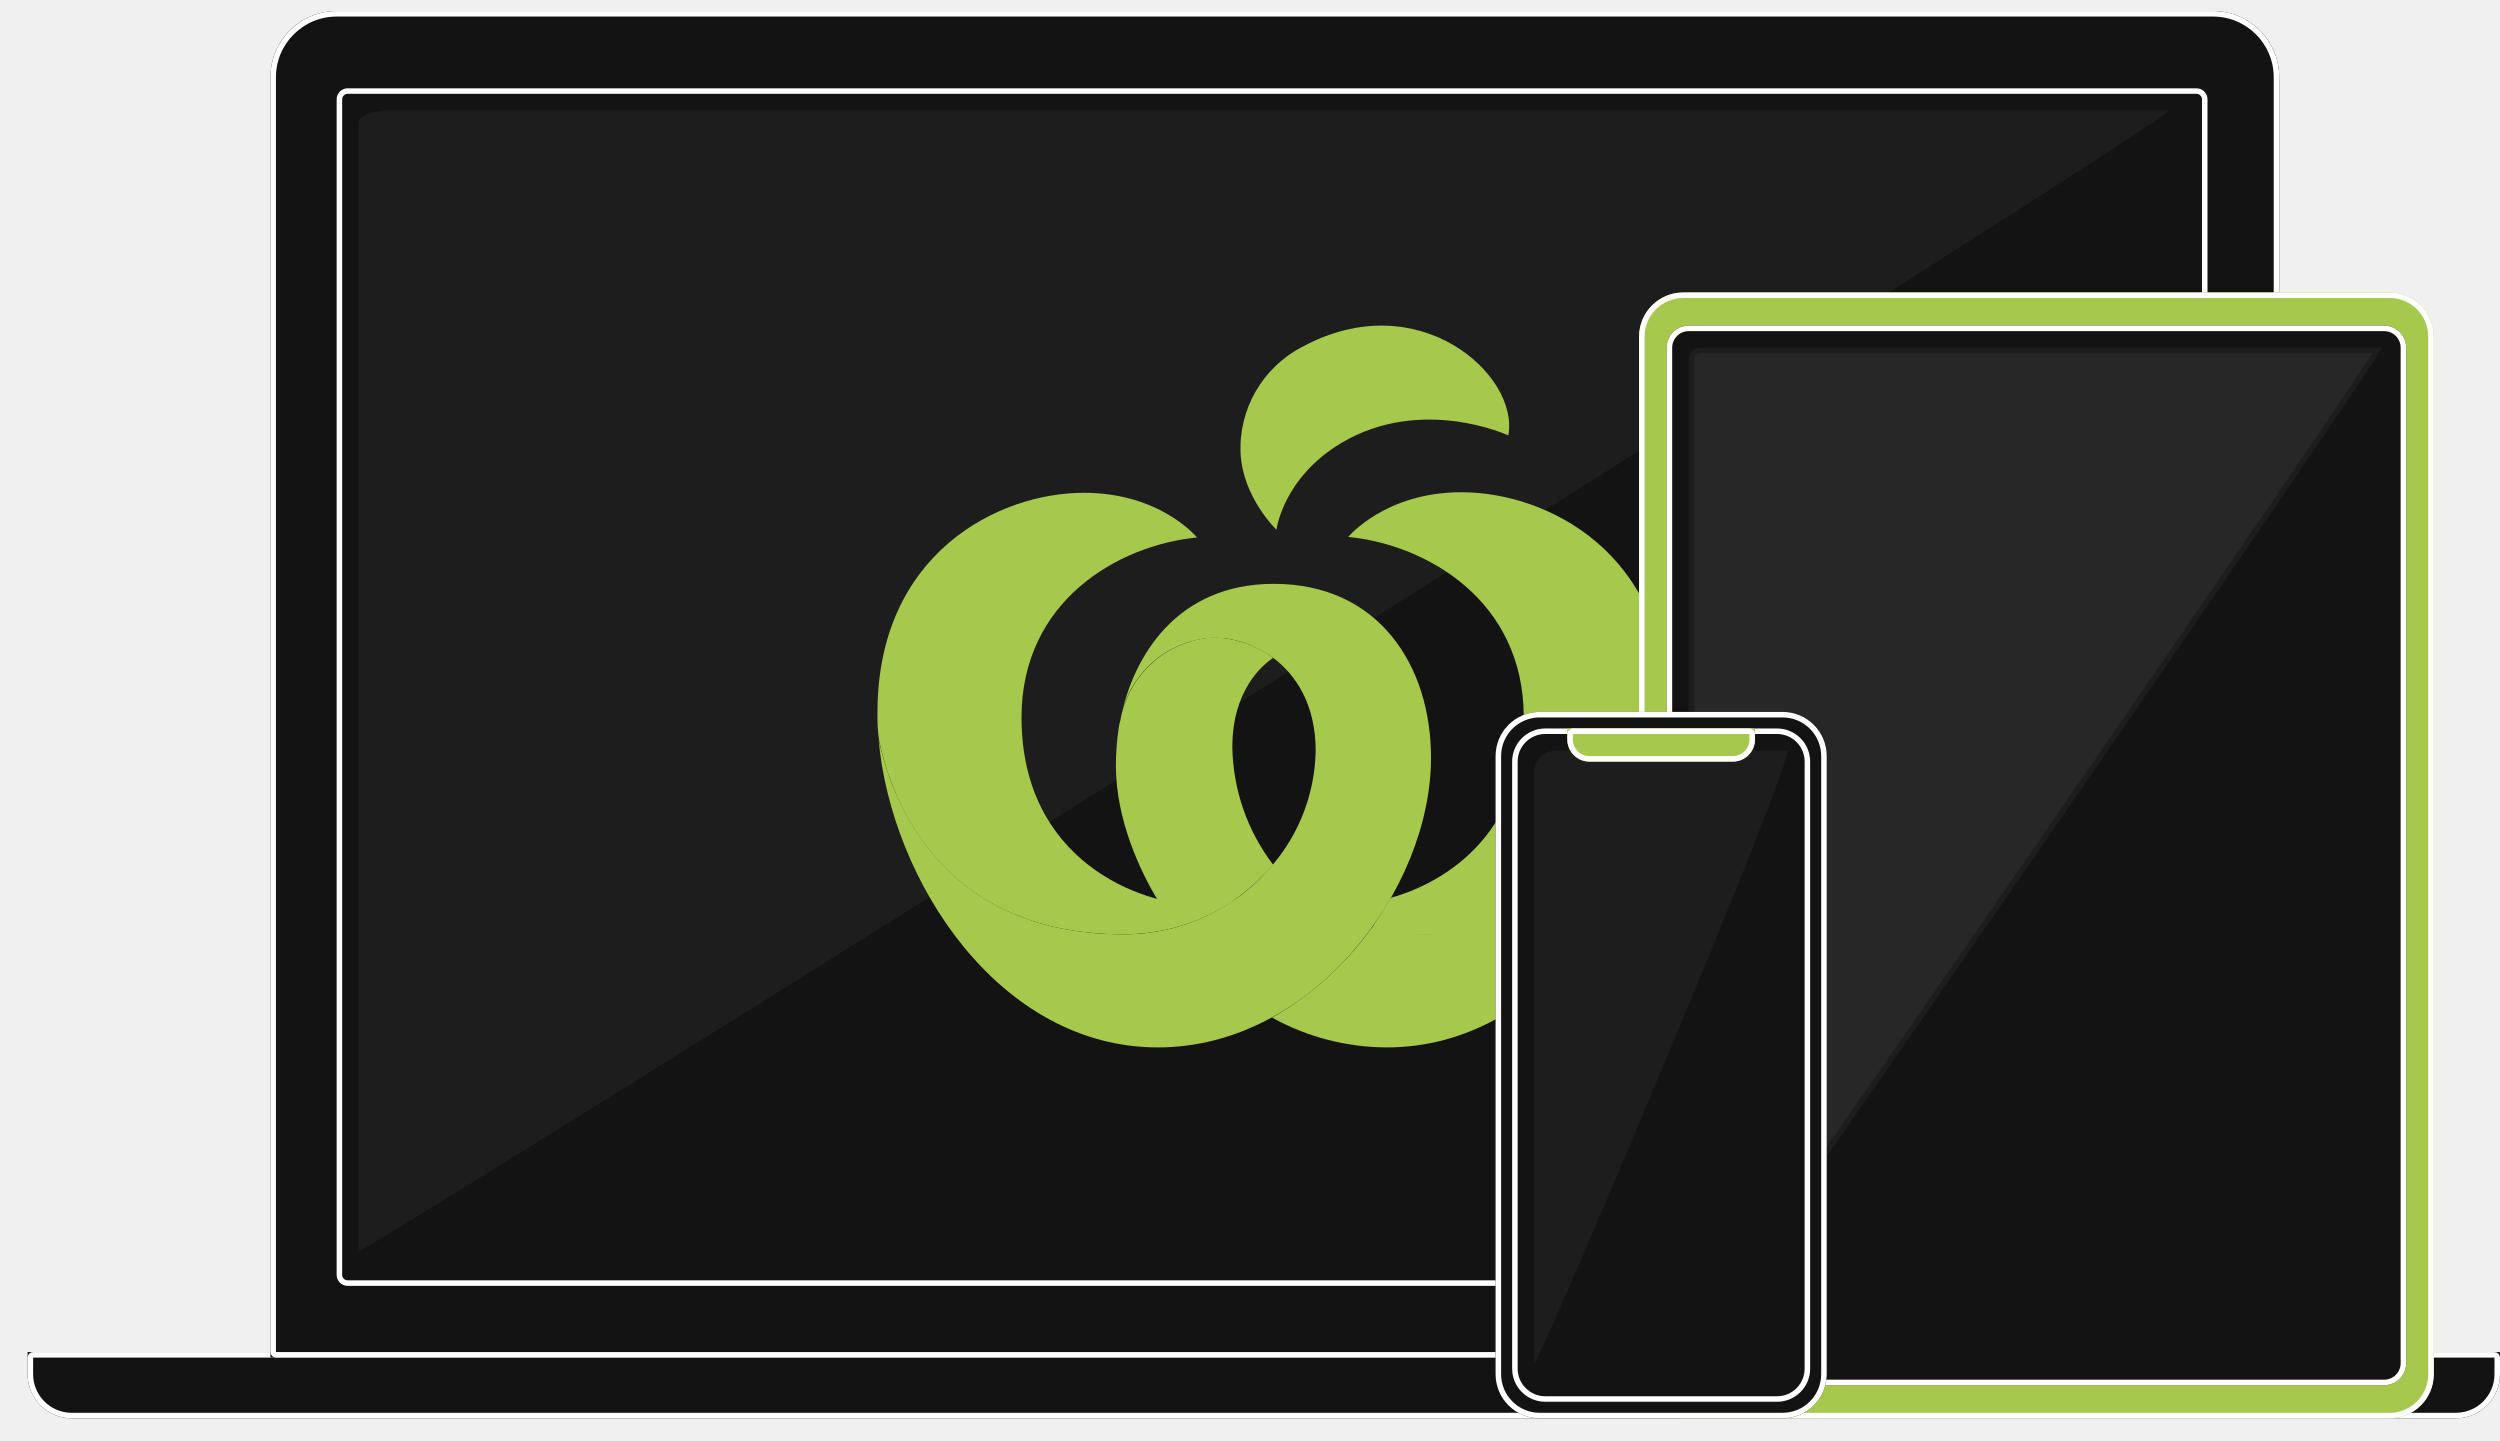
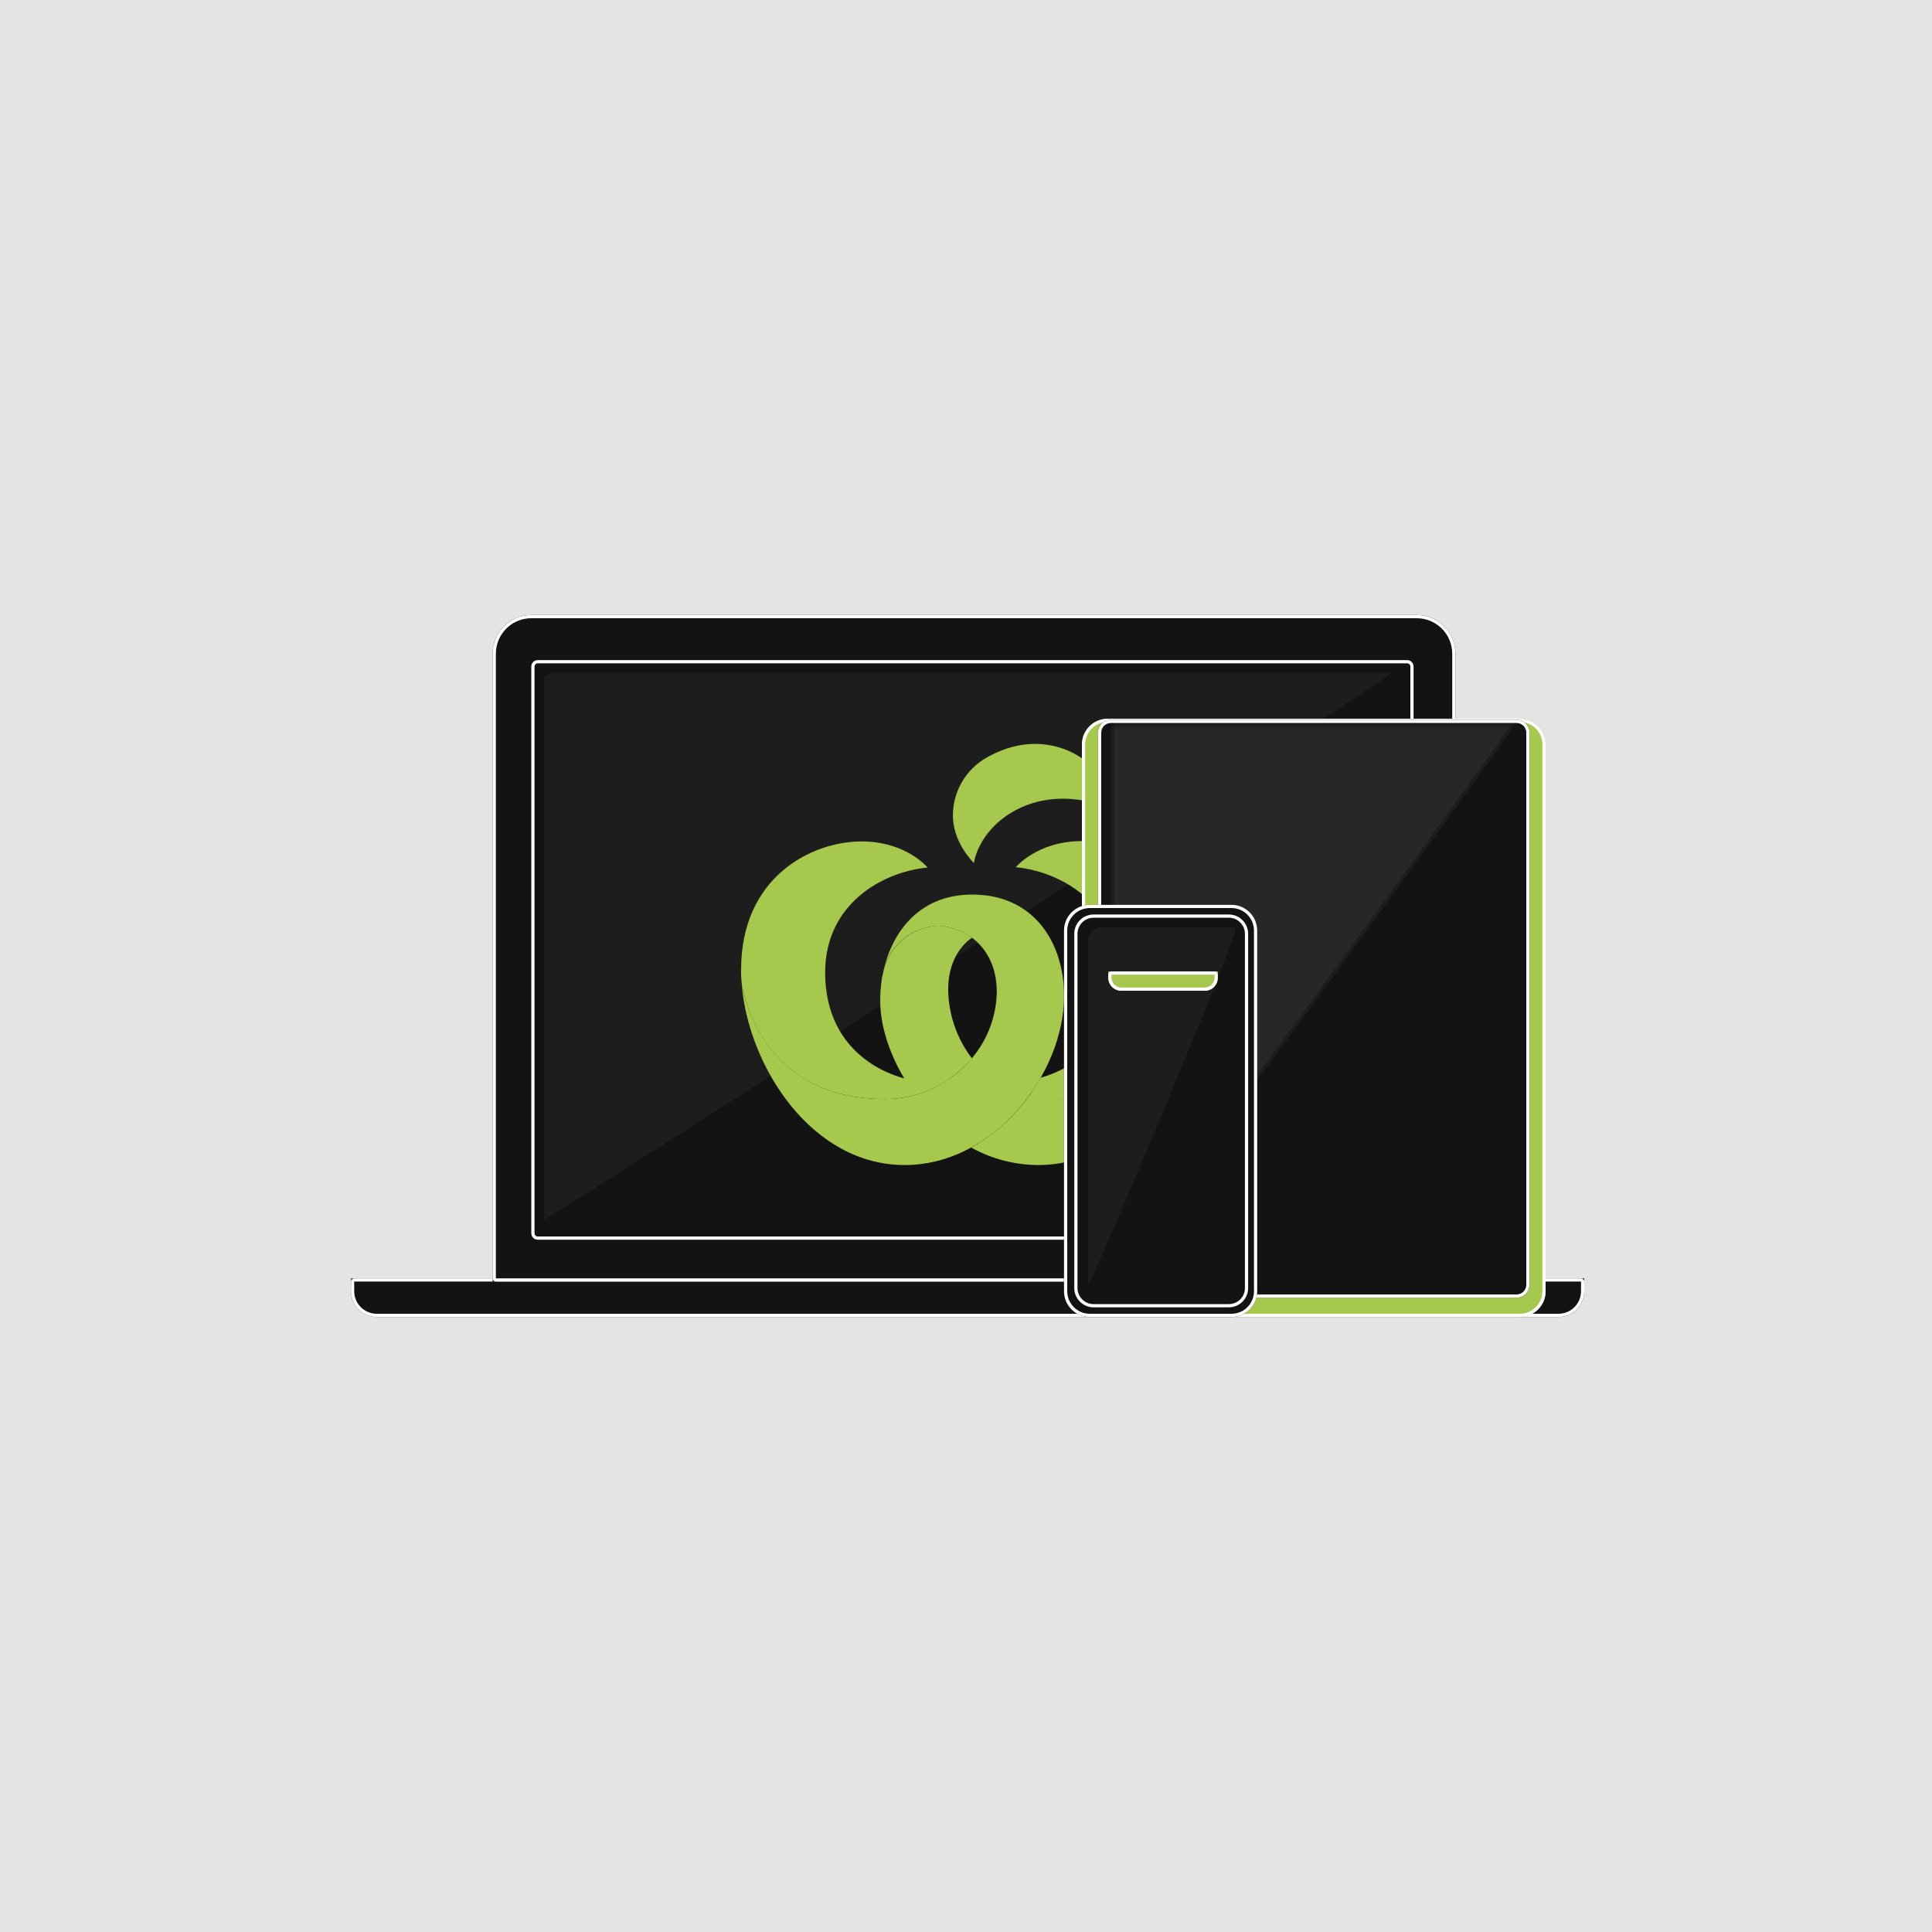
- <svg xmlns="http://www.w3.org/2000/svg" viewBox="0 0 453 261">
+ <svg xmlns="http://www.w3.org/2000/svg" viewBox="0 0 600 600">
  <defs>
    <style>
      .cls-1 {
-         clip-path: url(#clip-WX);
+         clip-path: url(#clip-WX_1);
      }

      .cls-2 {
        fill: #131313;
      }

      .cls-2, .cls-3, .cls-6 {
        stroke: #fff;
      }

      .cls-3, .cls-9 {
        fill: none;
      }

      .cls-10, .cls-4 {
        fill: #1d1d1d;
      }

      .cls-5, .cls-6 {
        fill: #a5c84d;
      }

      .cls-7 {
        fill: #272727;
      }

      .cls-10, .cls-8 {
        stroke: none;
      }
+ 
+       .cls-11 {
+         fill: #e4e4e4;
+       }
    </style>
-     <clipPath id="clip-WX">
-       <rect width="453" height="261" />
+     <clipPath id="clip-WX_1">
+       <rect width="600" height="600" />
    </clipPath>
  </defs>
-   <g id="WX" class="cls-1">
-     <g id="Rectangle_93" data-name="Rectangle 93" class="cls-2" transform="translate(5 245)">
-       <path class="cls-8" d="M0,0H448a0,0,0,0,1,0,0V4a8,8,0,0,1-8,8H8A8,8,0,0,1,0,4V0A0,0,0,0,1,0,0Z" />
-       <path class="cls-9" d="M1,.5H447a.5.5,0,0,1,.5.5V4a7.5,7.5,0,0,1-7.5,7.5H8A7.5,7.5,0,0,1,.5,4V1A.5.5,0,0,1,1,.5Z" />
-     </g>
-     <g id="Rectangle_92" data-name="Rectangle 92" class="cls-2" transform="translate(49 2)">
-       <path class="cls-8" d="M12,0H352a12,12,0,0,1,12,12V244a0,0,0,0,1,0,0H0a0,0,0,0,1,0,0V12A12,12,0,0,1,12,0Z" />
-       <path class="cls-9" d="M12,.5H352A11.5,11.5,0,0,1,363.5,12V243a.5.5,0,0,1-.5.5H1a.5.5,0,0,1-.5-.5V12A11.5,11.5,0,0,1,12,.5Z" />
-     </g>
-     <g id="Rectangle_94" data-name="Rectangle 94" class="cls-3" transform="translate(61 16)">
-       <rect class="cls-8" width="339" height="217" rx="2" />
-       <rect class="cls-9" x="0.5" y="0.5" width="338" height="216" rx="1.5" />
-     </g>
-     <path id="Path_28" data-name="Path 28" class="cls-4" d="M5.378,0h322.7C331.051,0,0,207.949,0,206.694V2.271C0,1.017,2.408,0,5.378,0Z" transform="translate(65 20)" />
-     <g id="Woolworths_W_Logo_1_" transform="translate(159 64.992)">
-       <g id="Group_2_">
-         <path id="Shape_11_" class="cls-5" d="M98.6,104.3a43.6,43.6,0,0,1-9.1-1.1h0a56.966,56.966,0,0,1-18,16.2,43.222,43.222,0,0,0,20.8,5.4c28.8,0,48.3-30.1,50.6-55.8C142,72.5,136.1,104.3,98.6,104.3Z" />
-         <path id="Shape_10_" class="cls-5" d="M105.8,24.2c-13.8,0-20.5,8.1-20.5,8.1,14.3,1.4,31.8,11.6,31.8,32.6,0,20.5-13.2,29.7-24.1,32.8-1.1,1.9-2.3,3.7-3.5,5.6a33.169,33.169,0,0,0,9.2,1.1c37.5,0,43.4-32,44.3-35.4a43.488,43.488,0,0,0,.2-5.1C143.2,35.2,121.4,24.2,105.8,24.2Z" />
-         <path id="Shape_9_" class="cls-5" d="M44.5,104.3A35.422,35.422,0,0,0,65,97.9,22.224,22.224,0,0,1,58.4,99c-10.6,0-32.3-7.9-32.3-34,0-21.1,17.5-31.2,31.8-32.6,0,0-6.6-8.1-20.5-8.1C21.9,24.3,0,35.3,0,64.1a29.106,29.106,0,0,0,.3,5.1C1.1,72.5,6.9,104.3,44.5,104.3Z" />
-         <path id="Shape_8_" class="cls-5" d="M58.6,99.5a10.438,10.438,0,0,0,6.3-1.6h0a40.457,40.457,0,0,0,6.8-6.2h0a36.083,36.083,0,0,1-7.4-21.3c0-10.4,5.5-14.9,7.4-16.2h0a19.249,19.249,0,0,0-10.6-3.7A18.188,18.188,0,0,0,44,65.6h0a7.006,7.006,0,0,0-.3,1.4,46.077,46.077,0,0,0-.5,6.8c0,9.8,4.5,19.3,7.7,24.5A26.36,26.36,0,0,0,58.6,99.5Z" />
-         <path id="Shape_7_" class="cls-5" d="M71.8,40.8C54.4,40.8,46.3,53.7,44,65.5A17.985,17.985,0,0,1,60.2,50.6c3.7-.2,7.4.8,11.5,3.6h0c4.1,3.1,7.7,8.4,7.7,16.9a32.838,32.838,0,0,1-7.7,20.5h0a34.88,34.88,0,0,1-27.2,12.7C7,104.3,1.1,72.5.2,69,2.5,94.6,22,124.8,50.8,124.8c28,0,49.5-28.6,49.5-52.5C100.3,55.7,90.9,40.8,71.8,40.8Z" />
-         <path id="Shape_6_" class="cls-5" d="M72.3,31s-6-5.7-6.5-13.7A20.686,20.686,0,0,1,76.9-2.1C98-13.6,116.4,3,114.3,13.9c0,0-15.7-7.3-30.3,1.4C73.4,21.7,72.3,31,72.3,31Z" />
+   <g id="WX_1" data-name="WX – 1" class="cls-1">
+     <rect class="cls-11" width="600" height="600" />
+     <g id="Group_24" data-name="Group 24" transform="translate(33 18)">
+       <g id="Rectangle_93" data-name="Rectangle 93" class="cls-2" transform="translate(76 379.003)">
+         <path class="cls-8" d="M0,0H383a0,0,0,0,1,0,0V4a8,8,0,0,1-8,8H8A8,8,0,0,1,0,4V0A0,0,0,0,1,0,0Z" />
+         <path class="cls-9" d="M1,.5H382a.5.5,0,0,1,.5.5V4a7.5,7.5,0,0,1-7.5,7.5H8A7.5,7.5,0,0,1,.5,4V1A.5.5,0,0,1,1,.5Z" />
      </g>
-     </g>
-     <g id="Rectangle_91" data-name="Rectangle 91" class="cls-6" transform="translate(297 53)">
-       <rect class="cls-8" width="144" height="204" rx="8" />
-       <rect class="cls-9" x="0.5" y="0.5" width="143" height="203" rx="7.5" />
-     </g>
-     <g id="Rectangle_97" data-name="Rectangle 97" class="cls-2" transform="translate(302 59)">
-       <rect class="cls-8" width="134" height="192" rx="4" />
-       <rect class="cls-9" x="0.5" y="0.5" width="133" height="191" rx="3.5" />
-     </g>
-     <g id="Path_27" data-name="Path 27" class="cls-7" transform="translate(306 63)">
-       <path class="cls-8" d="M 0.5 180.562 L 0.5 2 C 0.5 1.173 1.199 0.5 2.059 0.5 L 124.767 0.5 C 121.545 5.756 97.312 41.212 62.775 91.189 C 31.352 136.658 5.446 173.829 0.5 180.562 Z" />
-       <path class="cls-10" d="M 2.059 1 C 1.475 1 1 1.449 1 2 L 1 179.024 C 7.63 169.82 32.554 134.039 62.333 90.948 C 95.505 42.948 119.243 8.239 123.864 1 L 2.059 1 M 2.059 0 L 125.592 0 C 126.726 0 0.772 182.005 0.003 182.005 C 0.001 182.005 7.62939453125e-06 182.003 7.62939453125e-06 182 L 7.62939453125e-06 2 C 7.62939453125e-06 0.895 0.922 0 2.059 0 Z" />
-     </g>
-     <g id="Rectangle_90" data-name="Rectangle 90" class="cls-2" transform="translate(271 129)">
-       <rect class="cls-8" width="60" height="128" rx="8" />
-       <rect class="cls-9" x="0.5" y="0.5" width="59" height="127" rx="7.5" />
-     </g>
-     <path id="Path_26" data-name="Path 26" class="cls-4" d="M4,0H45.775C47.984,0,0,113.209,0,111V4A4,4,0,0,1,4,0Z" transform="translate(278 136)" />
-     <g id="Rectangle_95" data-name="Rectangle 95" class="cls-3" transform="translate(274 132)">
-       <rect class="cls-8" width="54" height="122" rx="6" />
-       <rect class="cls-9" x="0.5" y="0.5" width="53" height="121" rx="5.5" />
-     </g>
-     <g id="Rectangle_96" data-name="Rectangle 96" class="cls-6" transform="translate(284 132)">
-       <path class="cls-8" d="M0,0H34a0,0,0,0,1,0,0V2a4,4,0,0,1-4,4H4A4,4,0,0,1,0,2V0A0,0,0,0,1,0,0Z" />
-       <path class="cls-9" d="M1,.5H33a.5.5,0,0,1,.5.5V2A3.5,3.5,0,0,1,30,5.5H4A3.5,3.5,0,0,1,.5,2V1A.5.5,0,0,1,1,.5Z" />
+       <g id="Rectangle_92" data-name="Rectangle 92" class="cls-2" transform="translate(120 173)">
+         <path class="cls-8" d="M12,0H287a12,12,0,0,1,12,12V207a0,0,0,0,1,0,0H0a0,0,0,0,1,0,0V12A12,12,0,0,1,12,0Z" />
+         <path class="cls-9" d="M12,.5H287A11.5,11.5,0,0,1,298.5,12V206a.5.5,0,0,1-.5.5H1a.5.5,0,0,1-.5-.5V12A11.5,11.5,0,0,1,12,.5Z" />
+       </g>
+       <g id="Rectangle_94" data-name="Rectangle 94" class="cls-3" transform="translate(132 187)">
+         <rect class="cls-8" width="274" height="180.002" rx="2" />
+         <rect class="cls-9" x="0.5" y="0.5" width="273" height="179.002" rx="1.5" />
+       </g>
+       <path id="Path_28" data-name="Path 28" class="cls-4" d="M4.313,0H263.084C265.466,0,0,170.727,0,169.7V1.865C0,.835,1.931,0,4.313,0Z" transform="translate(136 191)" />
+       <g id="Woolworths_W_Logo_1_" transform="translate(197.159 213.022)">
+         <g id="Group_2_">
+           <path id="Shape_11_" class="cls-5" d="M98.6,104.3a43.6,43.6,0,0,1-9.1-1.1h0a56.966,56.966,0,0,1-18,16.2,43.222,43.222,0,0,0,20.8,5.4c28.8,0,48.3-30.1,50.6-55.8C142,72.5,136.1,104.3,98.6,104.3Z" transform="translate(0 5.992)" />
+           <path id="Shape_10_" class="cls-5" d="M105.8,24.2c-13.8,0-20.5,8.1-20.5,8.1,14.3,1.4,31.8,11.6,31.8,32.6,0,20.5-13.2,29.7-24.1,32.8-1.1,1.9-2.3,3.7-3.5,5.6a33.169,33.169,0,0,0,9.2,1.1c37.5,0,43.4-32,44.3-35.4a43.488,43.488,0,0,0,.2-5.1C143.2,35.2,121.4,24.2,105.8,24.2Z" transform="translate(0 5.992)" />
+           <path id="Shape_9_" class="cls-5" d="M44.5,104.3A35.422,35.422,0,0,0,65,97.9,22.224,22.224,0,0,1,58.4,99c-10.6,0-32.3-7.9-32.3-34,0-21.1,17.5-31.2,31.8-32.6,0,0-6.6-8.1-20.5-8.1C21.9,24.3,0,35.3,0,64.1a29.106,29.106,0,0,0,.3,5.1C1.1,72.5,6.9,104.3,44.5,104.3Z" transform="translate(0 5.992)" />
+           <path id="Shape_8_" class="cls-5" d="M58.6,99.5a10.438,10.438,0,0,0,6.3-1.6h0a40.457,40.457,0,0,0,6.8-6.2h0a36.083,36.083,0,0,1-7.4-21.3c0-10.4,5.5-14.9,7.4-16.2h0a19.249,19.249,0,0,0-10.6-3.7A18.188,18.188,0,0,0,44,65.6h0a7.006,7.006,0,0,0-.3,1.4,46.077,46.077,0,0,0-.5,6.8c0,9.8,4.5,19.3,7.7,24.5A26.36,26.36,0,0,0,58.6,99.5Z" transform="translate(0 5.992)" />
+           <path id="Shape_7_" class="cls-5" d="M71.8,40.8C54.4,40.8,46.3,53.7,44,65.5A17.985,17.985,0,0,1,60.2,50.6c3.7-.2,7.4.8,11.5,3.6h0c4.1,3.1,7.7,8.4,7.7,16.9a32.838,32.838,0,0,1-7.7,20.5h0a34.88,34.88,0,0,1-27.2,12.7C7,104.3,1.1,72.5.2,69,2.5,94.6,22,124.8,50.8,124.8c28,0,49.5-28.6,49.5-52.5C100.3,55.7,90.9,40.8,71.8,40.8Z" transform="translate(0 5.992)" />
+           <path id="Shape_6_" class="cls-5" d="M72.3,31s-6-5.7-6.5-13.7A20.686,20.686,0,0,1,76.9-2.1C98-13.6,116.4,3,114.3,13.9c0,0-15.7-7.3-30.3,1.4C73.4,21.7,72.3,31,72.3,31Z" transform="translate(0 5.992)" />
+         </g>
+       </g>
+       <g id="Rectangle_91" data-name="Rectangle 91" class="cls-6" transform="translate(303 205.216)">
+         <rect class="cls-8" width="144" height="185.786" rx="8" />
+         <rect class="cls-9" x="0.5" y="0.5" width="143" height="184.786" rx="7.5" />
+       </g>
+       <g id="Rectangle_97" data-name="Rectangle 97" class="cls-2" transform="translate(308 205.524)">
+         <rect class="cls-8" width="134" height="179.478" rx="4" />
+         <rect class="cls-9" x="0.5" y="0.5" width="133" height="178.478" rx="3.5" />
+       </g>
+       <g id="Path_27" data-name="Path 27" class="cls-7" transform="translate(312 206.678)">
+         <path class="cls-8" d="M 0.5 170.946 L 0.5 1.894 C 0.5 1.125 1.199 0.5 2.059 0.5 L 124.741 0.5 C 121.395 5.643 97.194 39.168 62.763 86.341 C 31.335 129.4 5.422 164.603 0.5 170.946 Z" />
+         <path class="cls-10" d="M 2.059 1 C 1.475 1 1 1.401 1 1.894 L 1 169.474 C 7.602 160.799 32.537 126.905 62.329 86.088 C 95.346 40.852 119.029 8.067 123.808 1 L 2.059 1 M 2.059 0 L 125.592 0 C 126.726 0 0.772 172.329 0.003 172.329 C 0.001 172.329 -7.62939453125e-06 172.327 -7.62939453125e-06 172.324 L -7.62939453125e-06 1.894 C -7.62939453125e-06 0.848 0.922 0 2.059 0 Z" />
+       </g>
+       <g id="Rectangle_90" data-name="Rectangle 90" class="cls-2" transform="translate(297.437 263.003)">
+         <rect class="cls-8" width="60" height="128" rx="8" />
+         <rect class="cls-9" x="0.5" y="0.5" width="59" height="127" rx="7.5" />
+       </g>
+       <path id="Path_26" data-name="Path 26" class="cls-4" d="M4,0H45.775C47.984,0,0,113.209,0,111V4A4,4,0,0,1,4,0Z" transform="translate(304.874 270.003)" />
+       <g id="Rectangle_95" data-name="Rectangle 95" class="cls-3" transform="translate(300.622 266.003)">
+         <rect class="cls-8" width="54" height="122" rx="6" />
+         <rect class="cls-9" x="0.5" y="0.5" width="53" height="121" rx="5.5" />
+       </g>
+       <g id="Rectangle_96" data-name="Rectangle 96" class="cls-6" transform="translate(311.195 283.683)">
+         <path class="cls-8" d="M0,0H34a0,0,0,0,1,0,0V2a4,4,0,0,1-4,4H4A4,4,0,0,1,0,2V0A0,0,0,0,1,0,0Z" />
+         <path class="cls-9" d="M1,.5H33a.5.5,0,0,1,.5.5V2A3.5,3.5,0,0,1,30,5.5H4A3.5,3.5,0,0,1,.5,2V1A.5.5,0,0,1,1,.5Z" />
+       </g>
    </g>
  </g>
</svg>
